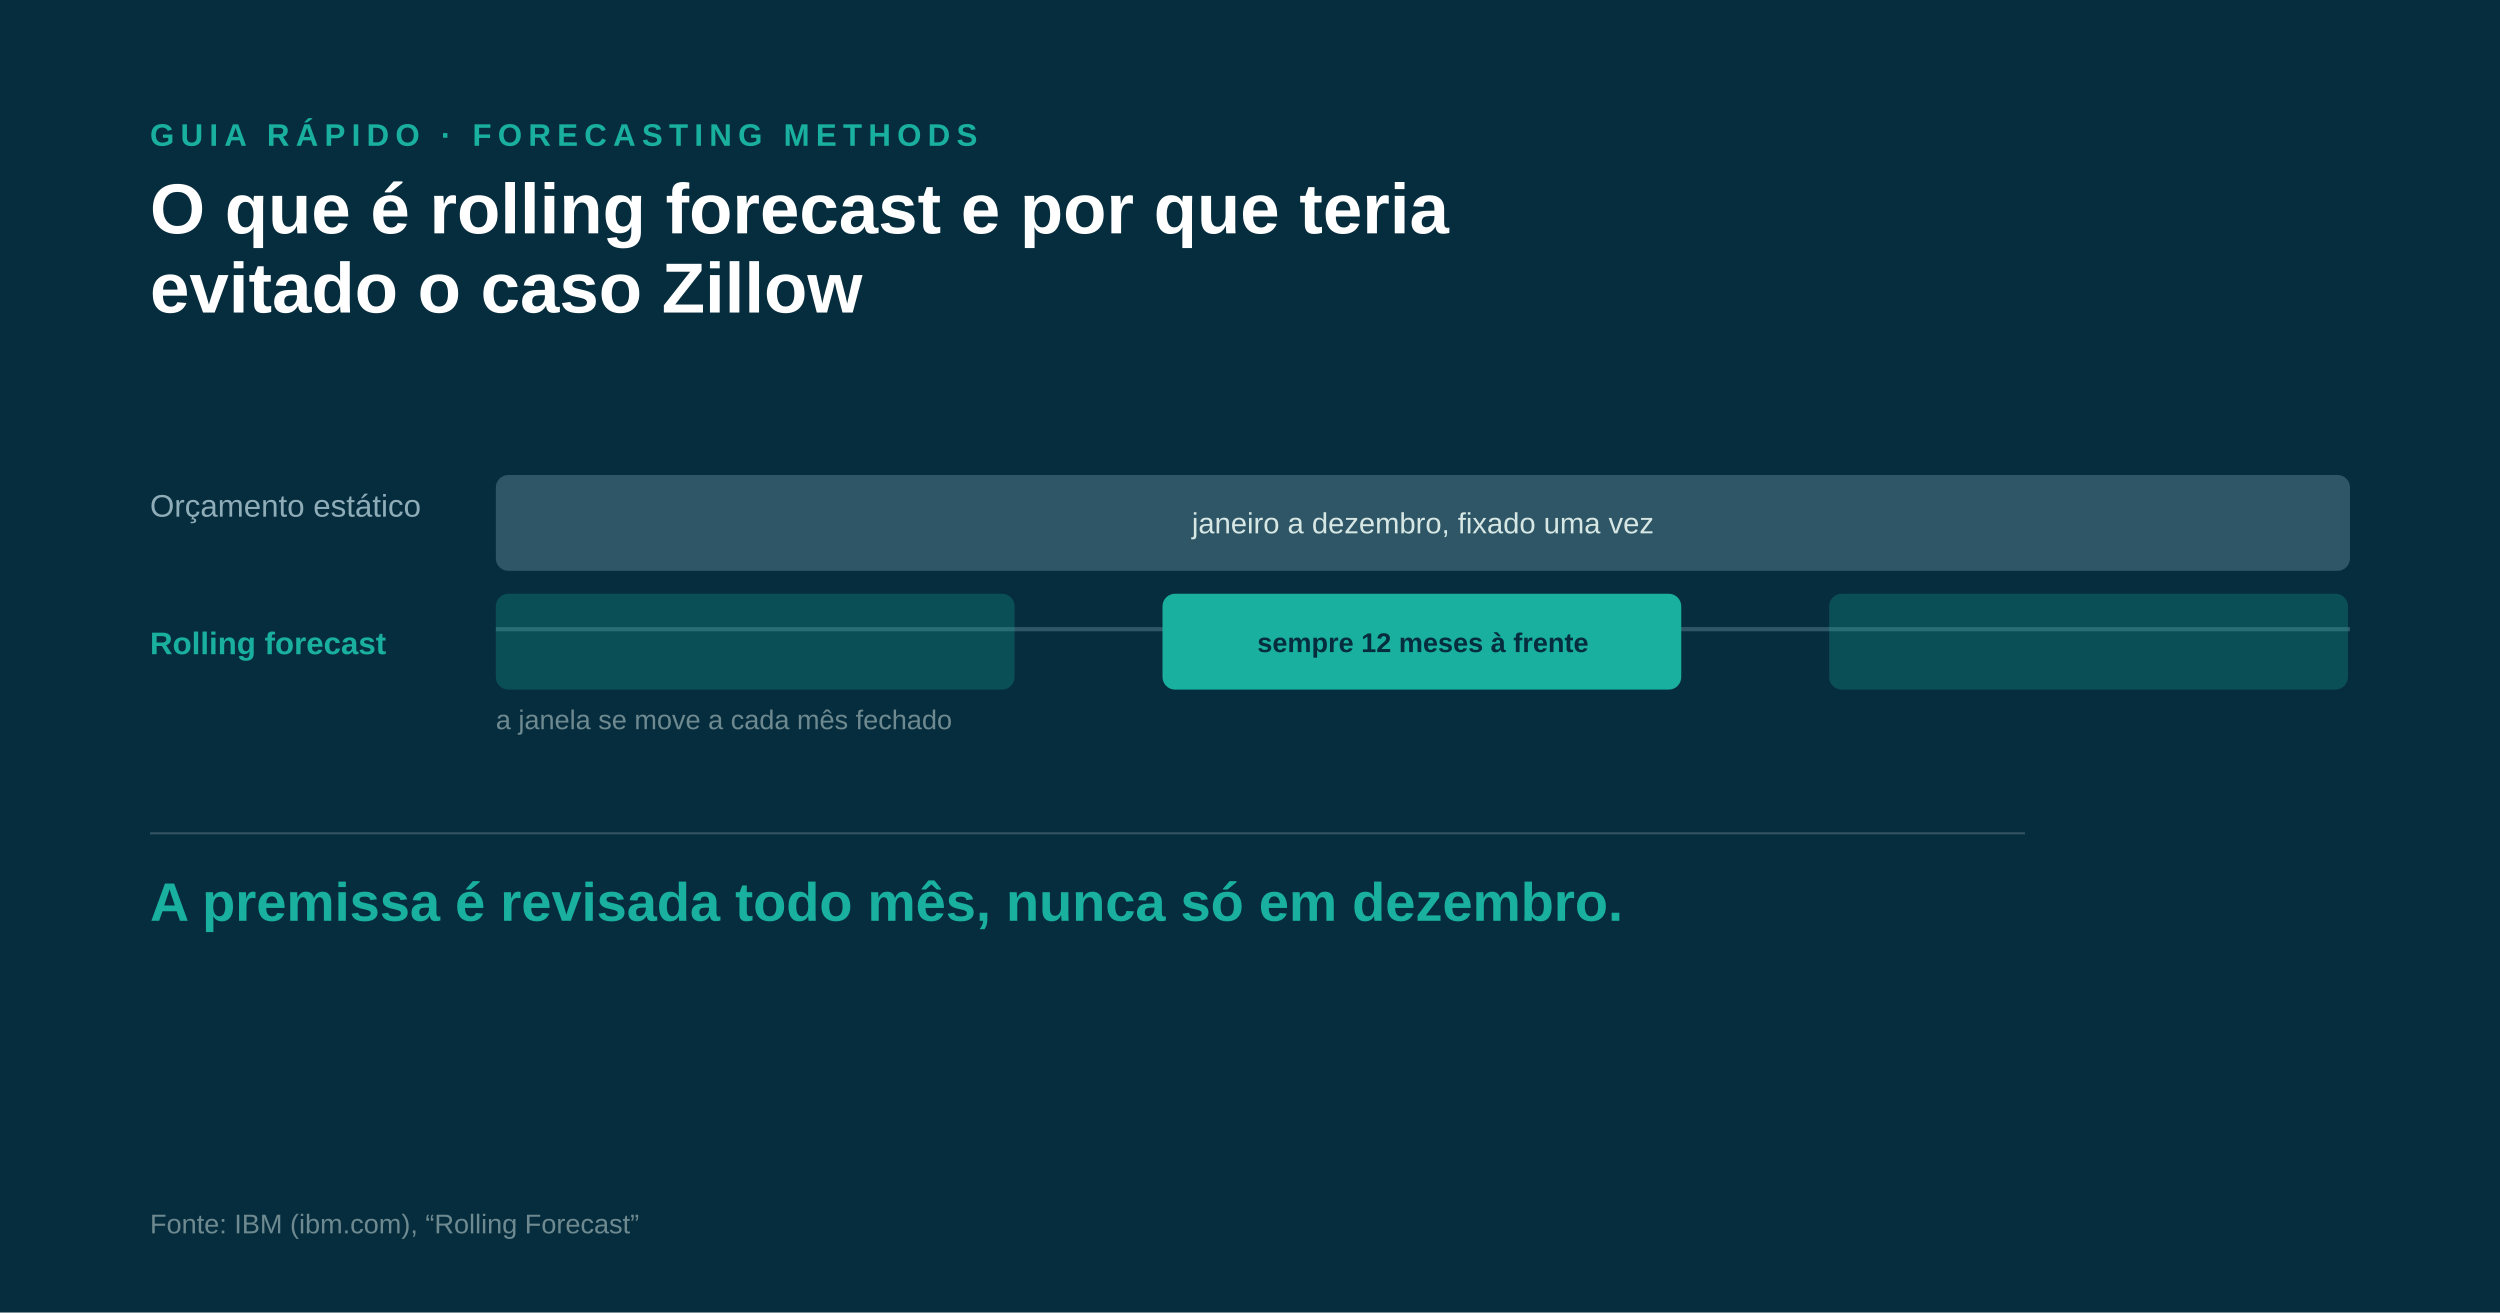
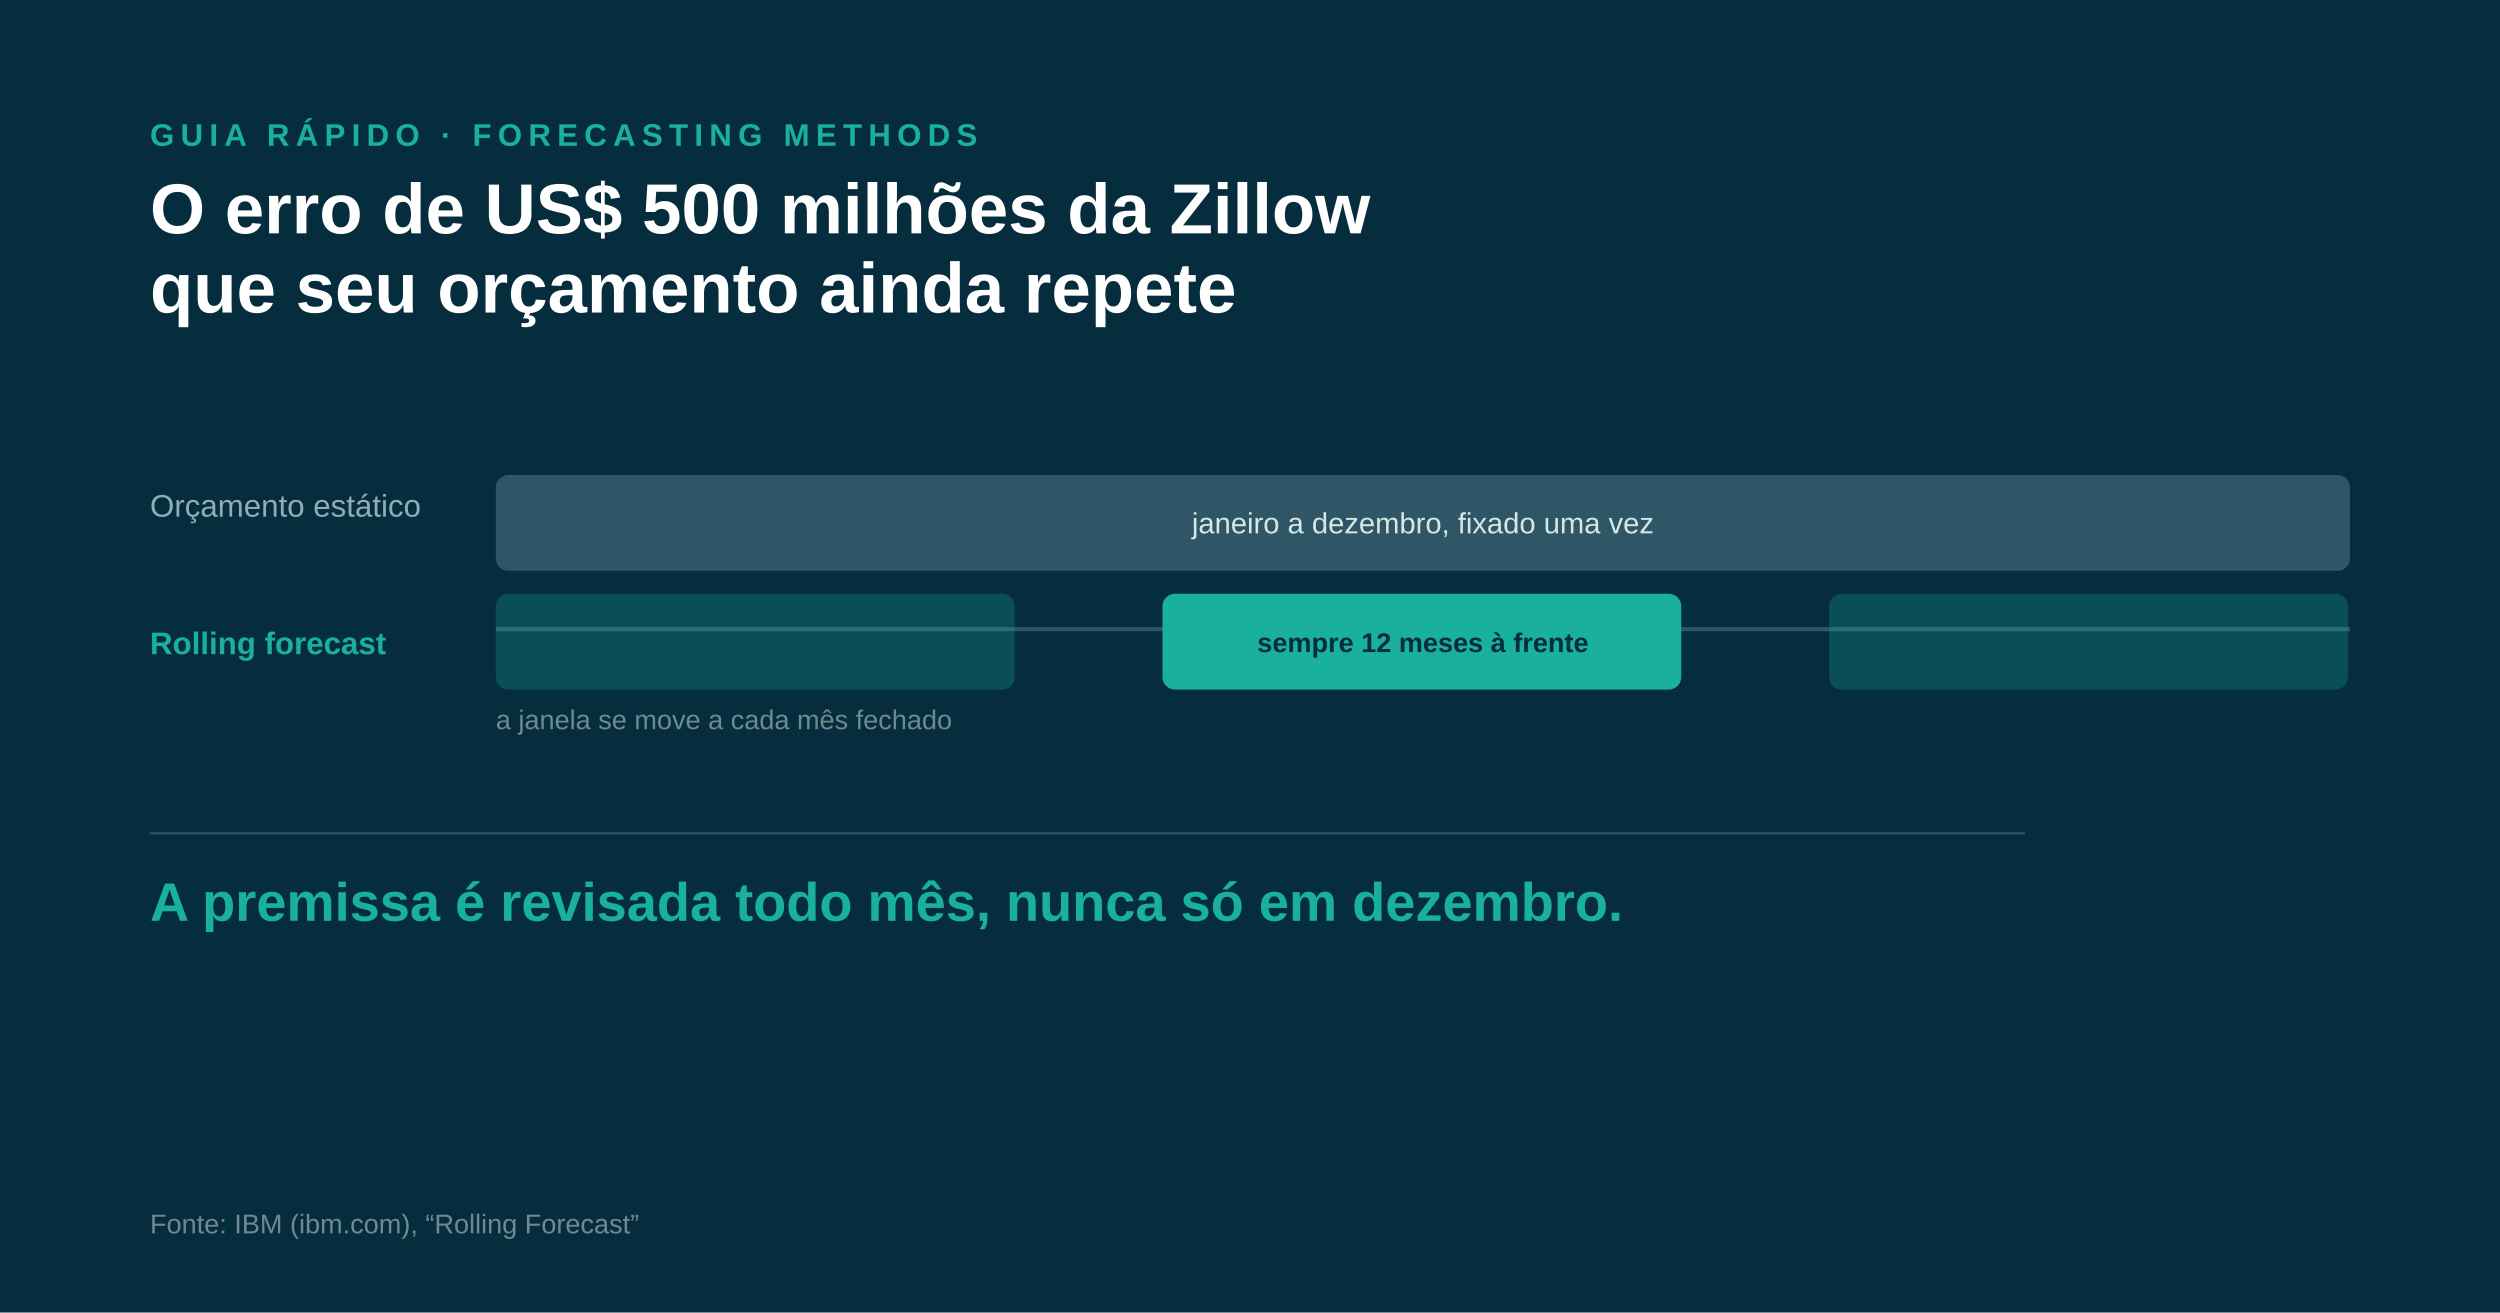
<svg xmlns="http://www.w3.org/2000/svg" width="1200" height="630" viewBox="0 0 1200 630" font-family="Arial, Helvetica, sans-serif">
  <rect width="1200" height="630" fill="#062D3E" />
  <text x="72" y="70" font-size="15" font-weight="bold" letter-spacing="3" fill="#19B09F">GUIA RÁPIDO · FORECASTING METHODS</text>
-   <text x="72" y="112" font-size="34" font-weight="bold" fill="#FFFFFF">O que é rolling forecast e por que teria</text>
-   <text x="72" y="150" font-size="34" font-weight="bold" fill="#FFFFFF">evitado o caso Zillow</text>
+   <text x="72" y="112" font-size="34" font-weight="bold" fill="#FFFFFF">O erro de US$ 500 milhões da Zillow</text>
+   <text x="72" y="150" font-size="34" font-weight="bold" fill="#FFFFFF">que seu orçamento ainda repete</text>
  <text x="72" y="248" font-size="15" fill="#8FADB8">Orçamento estático</text>
  <rect x="238" y="228" width="890" height="46" rx="6" fill="#2E5666" />
  <text x="683" y="256" font-size="14" fill="#D7E7E4" text-anchor="middle">janeiro a dezembro, fixado uma vez</text>
  <text x="72" y="314" font-size="15" font-weight="bold" fill="#19B09F">Rolling forecast</text>
  <line x1="238" y1="302" x2="1128" y2="302" stroke="#2E5666" stroke-width="2" />
  <rect x="238" y="285" width="249" height="46" rx="6" fill="#19B09F" opacity="0.25" />
  <rect x="558" y="285" width="249" height="46" rx="6" fill="#19B09F" />
  <text x="683" y="313" font-size="13" font-weight="bold" fill="#062D3E" text-anchor="middle">sempre 12 meses à frente</text>
  <rect x="878" y="285" width="249" height="46" rx="6" fill="#19B09F" opacity="0.25" />
  <text x="238" y="350" font-size="13" fill="#6E8A90">a janela se move a cada mês fechado</text>
  <line x1="72" y1="400" x2="972" y2="400" stroke="#FFFFFF" stroke-opacity="0.18" />
  <text x="72" y="442" font-size="26" font-weight="bold" fill="#19B09F">A premissa é revisada todo mês, nunca só em dezembro.</text>
  <text x="72" y="592" font-size="13" fill="#6E8A90">Fonte: IBM (ibm.com), “Rolling Forecast”</text>
</svg>
